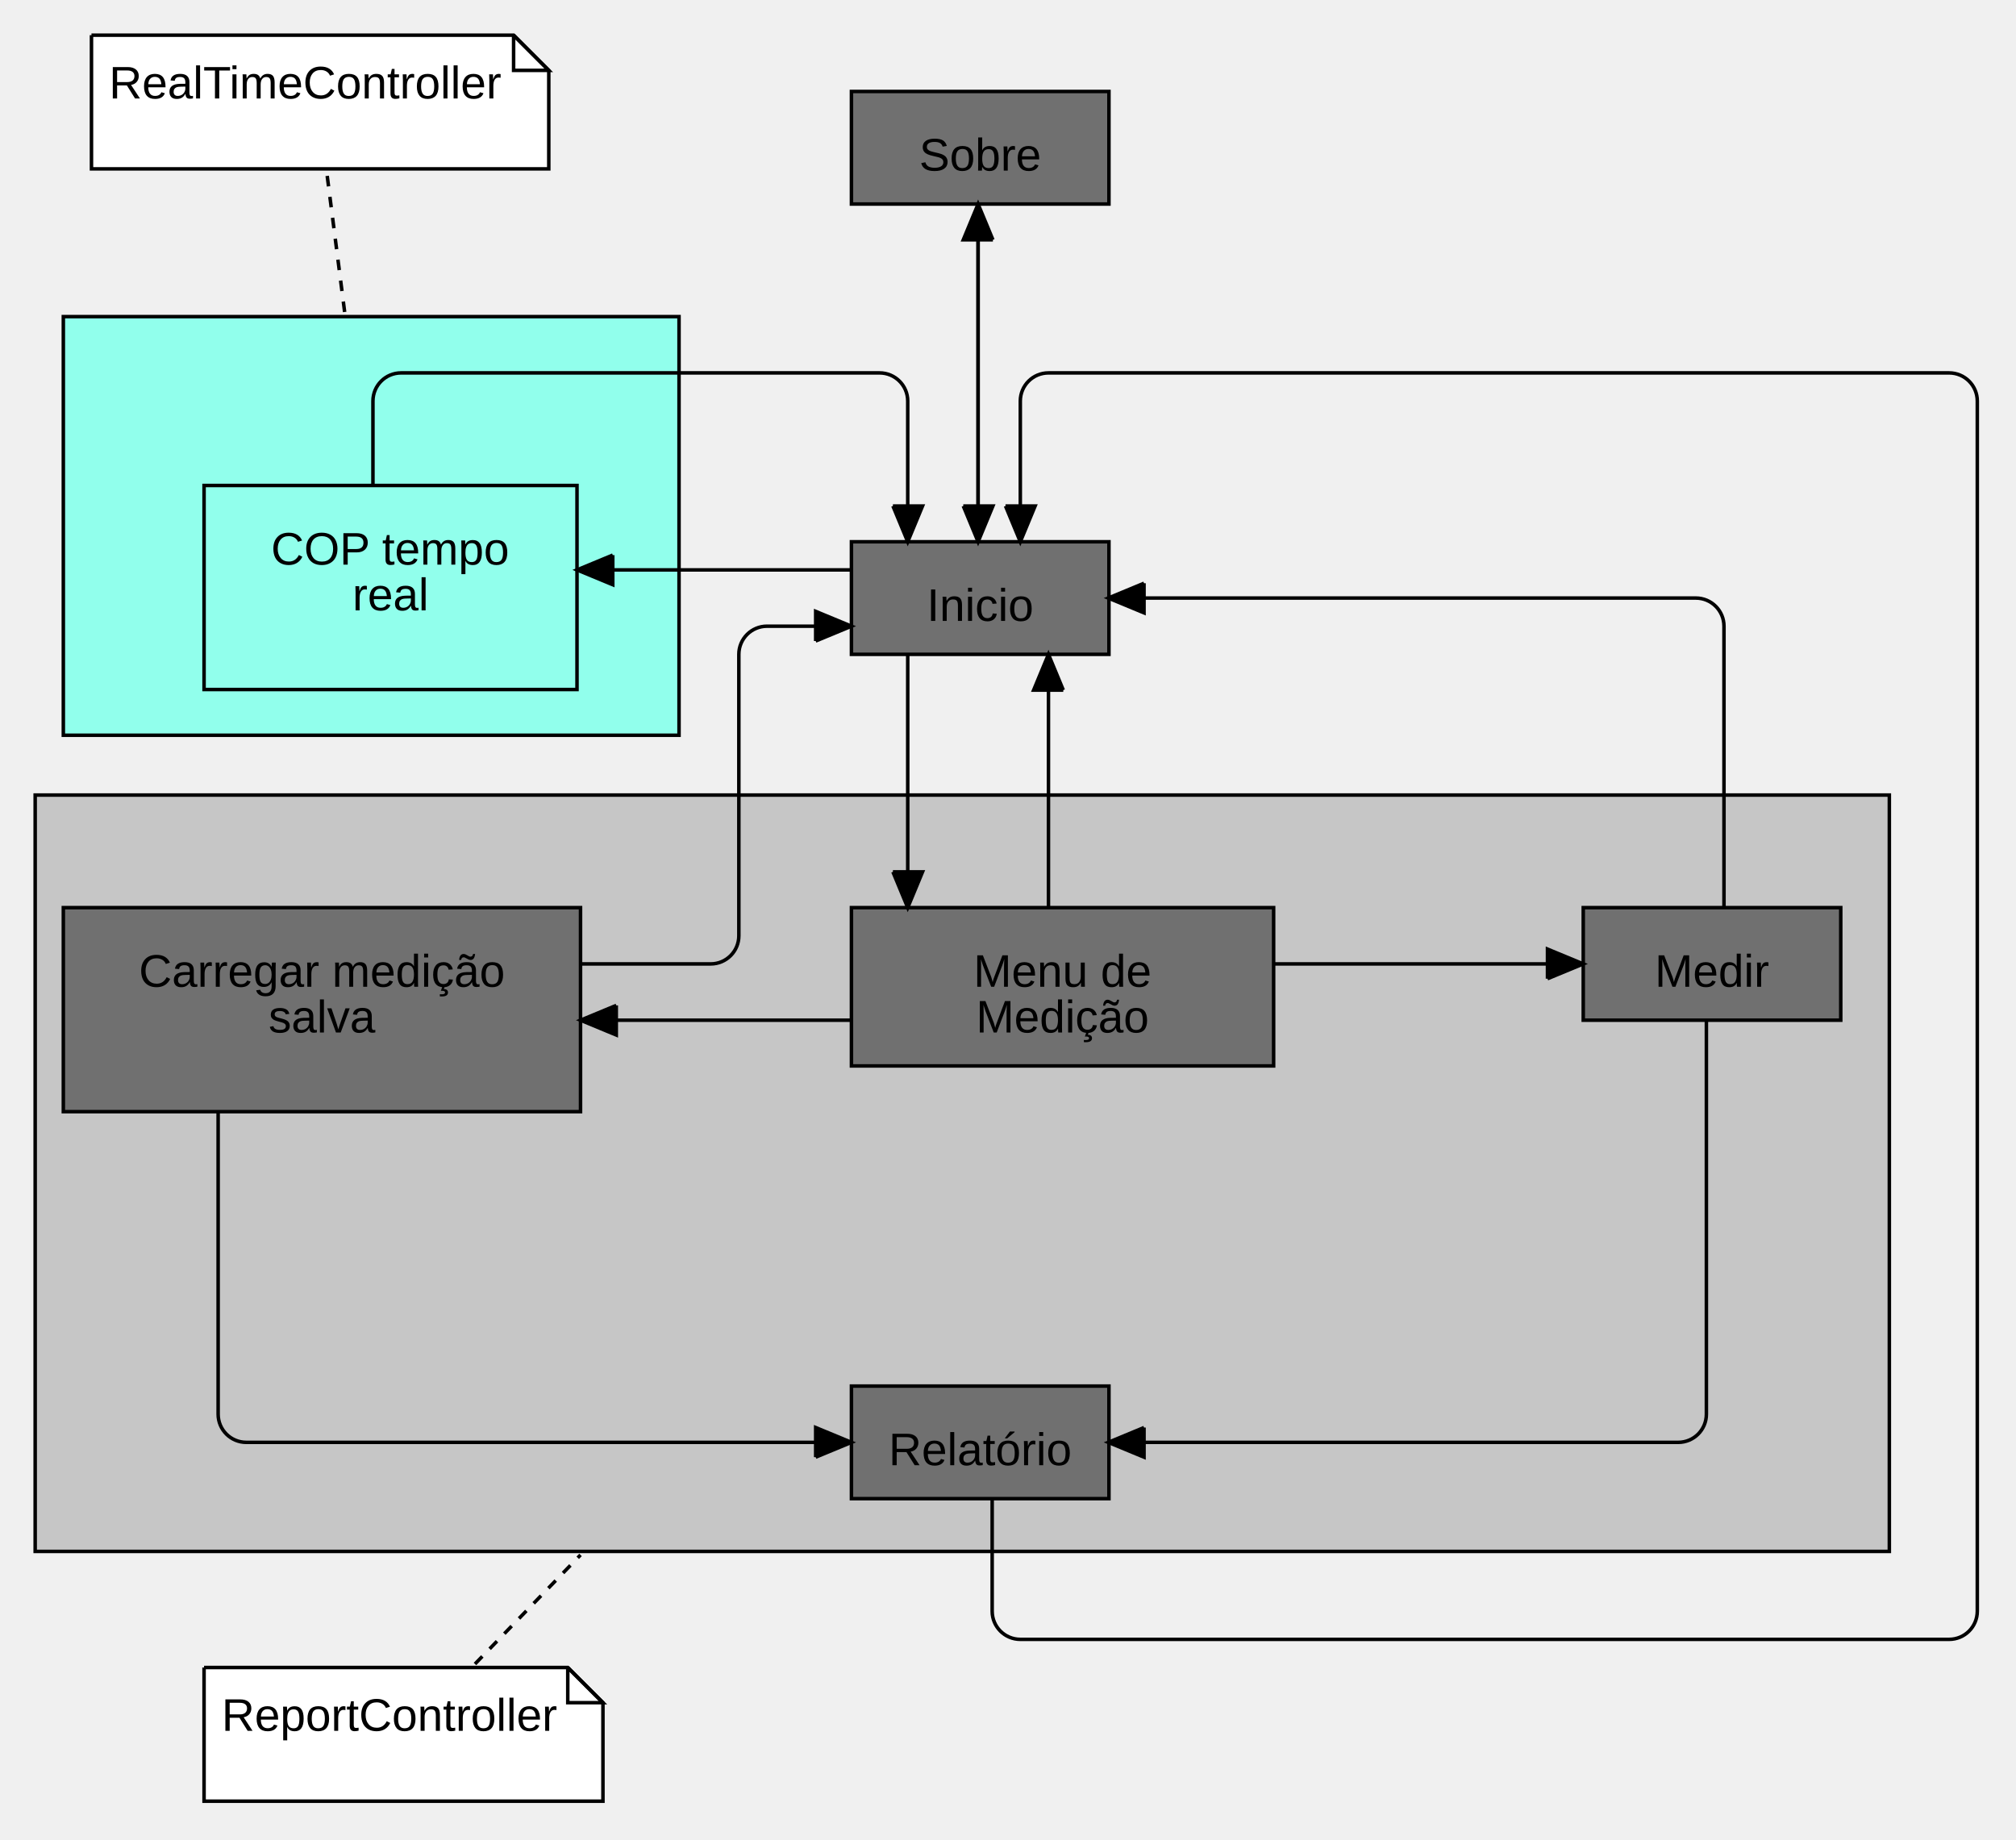
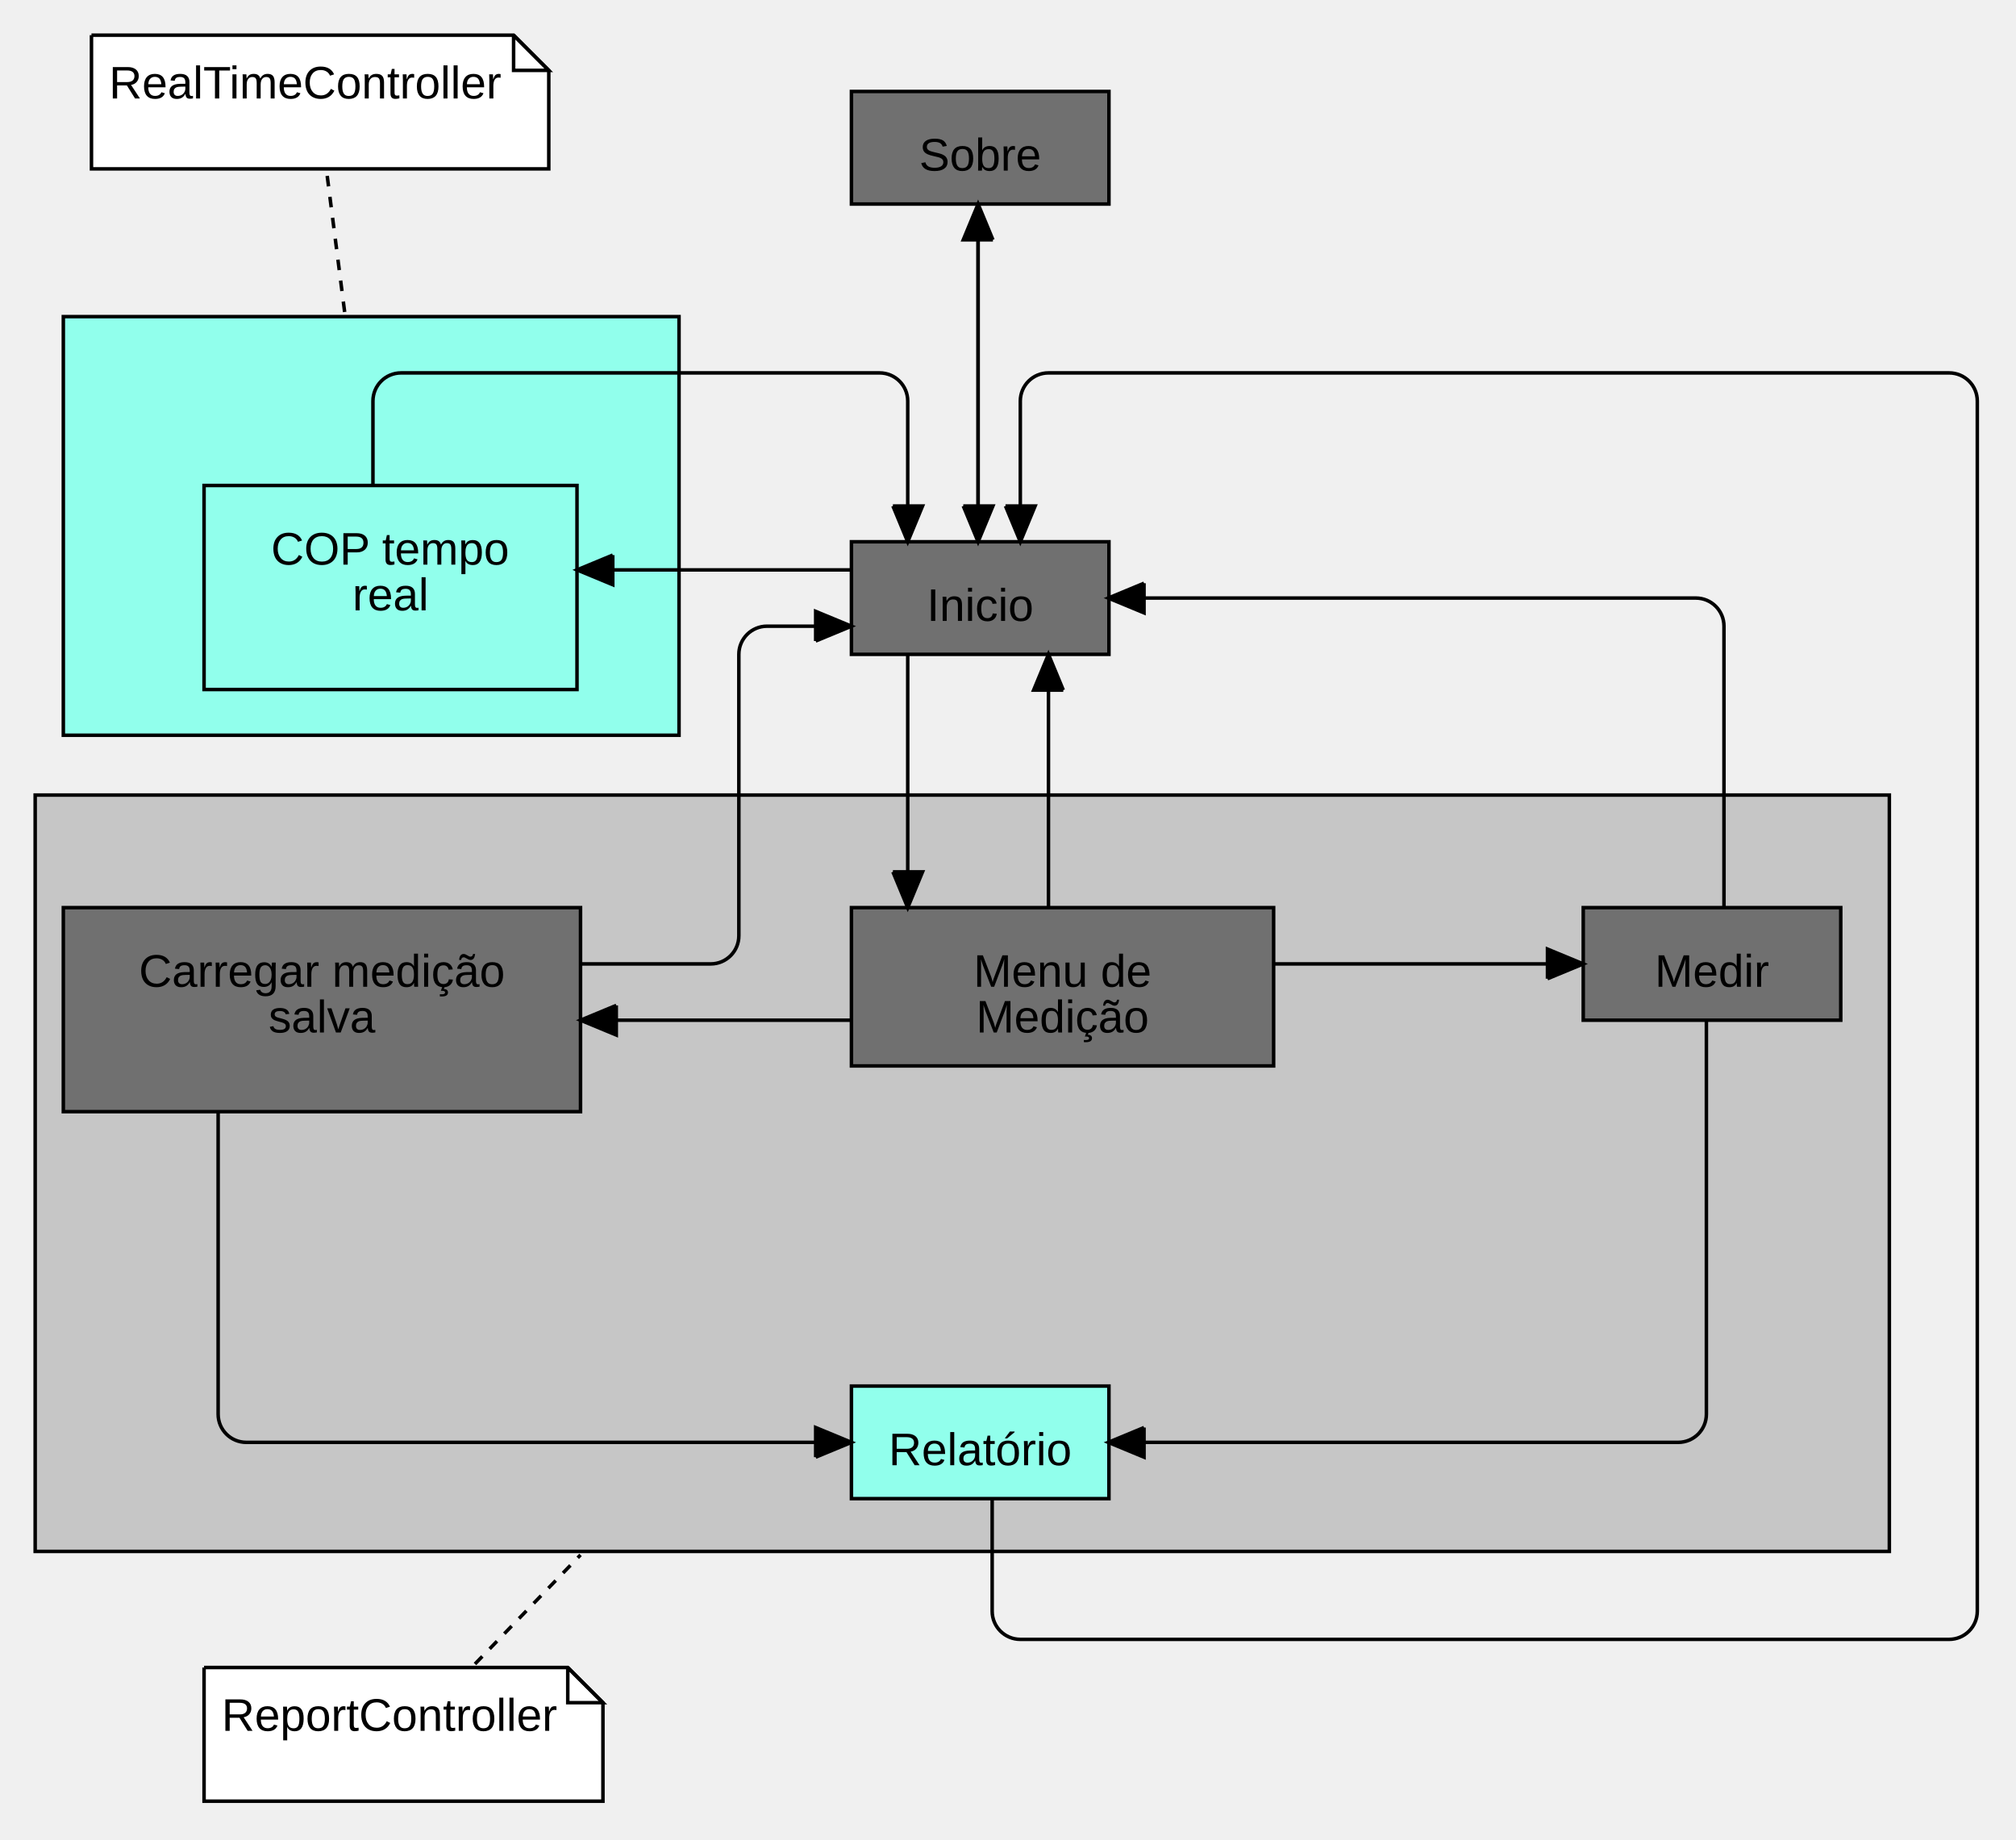
<svg xmlns="http://www.w3.org/2000/svg" version="1.1" width="573" height="523">
  <defs />
  <g>
    <g transform="translate(-94,-158) scale(1,1)">
      <rect fill="#91ffec" stroke="none" x="112" y="248" width="175" height="119" />
    </g>
    <g transform="translate(-94,-158) scale(1,1)">
      <path fill="none" stroke="#000000" d="M 112 248 L 287 248 L 287 367 L 112 367 L 112 248 Z Z" stroke-miterlimit="10" />
    </g>
    <g transform="translate(-94,-158) scale(1,1)">
      <rect fill="#c6c6c6" stroke="none" x="104" y="384" width="527" height="215" />
    </g>
    <g transform="translate(-94,-158) scale(1,1)">
      <path fill="none" stroke="#000000" d="M 104 384 L 631 384 L 631 599 L 104 599 L 104 384 Z Z" stroke-miterlimit="10" />
    </g>
    <g transform="translate(-94,-158) scale(1,1)">
      <rect fill="#707070" stroke="none" x="336" y="312" width="73.19" height="32" />
    </g>
    <g transform="translate(-94,-158) scale(1,1)">
      <path fill="none" stroke="#000000" d="M 336 312 L 409.19 312 L 409.19 344 L 336 344 L 336 312 Z Z" stroke-miterlimit="10" />
    </g>
    <g transform="translate(-94,-158) scale(1,1)">
      <g>
        <path fill="none" stroke="none" />
        <text fill="#000000" stroke="none" font-family="Arial" font-size="13px" font-style="normal" font-weight="normal" text-decoration="none" x="357.421" y="334.5">Inicio</text>
      </g>
    </g>
    <g transform="translate(-94,-158) scale(1,1)">
      <rect fill="#91ffec" stroke="none" x="152" y="296" width="106" height="58" />
    </g>
    <g transform="translate(-94,-158) scale(1,1)">
      <path fill="none" stroke="#000000" d="M 152 296 L 258 296 L 258 354 L 152 354 L 152 296 Z Z" stroke-miterlimit="10" />
    </g>
    <g transform="translate(-94,-158) scale(1,1)">
      <g>
        <path fill="none" stroke="none" />
        <text fill="#000000" stroke="none" font-family="Arial" font-size="13px" font-style="normal" font-weight="normal" text-decoration="none" x="171.043" y="318.5">COP tempo</text>
        <text fill="#000000" stroke="none" font-family="Arial" font-size="13px" font-style="normal" font-weight="normal" text-decoration="none" x="194.161" y="331.5">real</text>
      </g>
    </g>
    <g transform="translate(-94,-158) scale(1,1)">
      <rect fill="#707070" stroke="none" x="336" y="416" width="120" height="45" />
    </g>
    <g transform="translate(-94,-158) scale(1,1)">
      <path fill="none" stroke="#000000" d="M 336 416 L 456 416 L 456 461 L 336 461 L 336 416 Z Z" stroke-miterlimit="10" />
    </g>
    <g transform="translate(-94,-158) scale(1,1)">
      <g>
        <path fill="none" stroke="none" />
        <text fill="#000000" stroke="none" font-family="Arial" font-size="13px" font-style="normal" font-weight="normal" text-decoration="none" x="370.705" y="438.5">Menu de</text>
        <text fill="#000000" stroke="none" font-family="Arial" font-size="13px" font-style="normal" font-weight="normal" text-decoration="none" x="371.431" y="451.5">Medição</text>
      </g>
    </g>
    <g transform="translate(-94,-158) scale(1,1)">
      <rect fill="#707070" stroke="none" x="112" y="416" width="147" height="58" />
    </g>
    <g transform="translate(-94,-158) scale(1,1)">
      <path fill="none" stroke="#000000" d="M 112 416 L 259 416 L 259 474 L 112 474 L 112 416 Z Z" stroke-miterlimit="10" />
    </g>
    <g transform="translate(-94,-158) scale(1,1)">
      <g>
        <path fill="none" stroke="none" />
        <text fill="#000000" stroke="none" font-family="Arial" font-size="13px" font-style="normal" font-weight="normal" text-decoration="none" x="133.478" y="438.5">Carregar medição</text>
        <text fill="#000000" stroke="none" font-family="Arial" font-size="13px" font-style="normal" font-weight="normal" text-decoration="none" x="170.326" y="451.5">salva</text>
      </g>
    </g>
    <g transform="translate(-94,-158) scale(1,1)">
      <rect fill="#707070" stroke="none" x="544" y="416" width="73.19" height="32" />
    </g>
    <g transform="translate(-94,-158) scale(1,1)">
      <path fill="none" stroke="#000000" d="M 544 416 L 617.19 416 L 617.19 448 L 544 448 L 544 416 Z Z" stroke-miterlimit="10" />
    </g>
    <g transform="translate(-94,-158) scale(1,1)">
      <g>
        <path fill="none" stroke="none" />
        <text fill="#000000" stroke="none" font-family="Arial" font-size="13px" font-style="normal" font-weight="normal" text-decoration="none" x="564.342" y="438.5">Medir</text>
      </g>
    </g>
    <g transform="translate(-94,-158) scale(1,1)">
-       <rect fill="#707070" stroke="none" x="336" y="552" width="73.19" height="32" />
+       <rect fill="#91ffec" stroke="none" x="336" y="552" width="73.19" height="32" />
    </g>
    <g transform="translate(-94,-158) scale(1,1)">
      <path fill="none" stroke="#000000" d="M 336 552 L 409.19 552 L 409.19 584 L 336 584 L 336 552 Z Z" stroke-miterlimit="10" />
    </g>
    <g transform="translate(-94,-158) scale(1,1)">
      <g>
        <path fill="none" stroke="none" />
        <text fill="#000000" stroke="none" font-family="Arial" font-size="13px" font-style="normal" font-weight="normal" text-decoration="none" x="346.582" y="574.5">Relatório</text>
      </g>
    </g>
    <g transform="translate(-94,-158) scale(1,1)">
      <path fill="none" stroke="#000000" d="M 336 320 L 258 320" stroke-miterlimit="10" />
    </g>
    <g transform="translate(-94,-158) scale(1,1)">
      <path fill="#000000" stroke="none" d="M 268.163 315.79 L 258 320 L 268.163 324.21" />
    </g>
    <g transform="translate(-94,-158) scale(1,1)">
      <path fill="none" stroke="#000000" d="M 268.163 315.79 L 258 320 L 268.163 324.21 L 268.163 315.79" stroke-miterlimit="10" />
    </g>
    <g transform="translate(-94,-158) scale(1,1)">
      <path fill="none" stroke="#000000" d="M 352 344 L 352 416" stroke-miterlimit="10" />
    </g>
    <g transform="translate(-94,-158) scale(1,1)">
      <path fill="#000000" stroke="none" d="M 347.79 405.837 L 352 416 L 356.21 405.837" />
    </g>
    <g transform="translate(-94,-158) scale(1,1)">
      <path fill="none" stroke="#000000" d="M 347.79 405.837 L 352 416 L 356.21 405.837 L 347.79 405.837" stroke-miterlimit="10" />
    </g>
    <g transform="translate(-94,-158) scale(1,1)">
      <path fill="none" stroke="#000000" d="M 336 448 L 259 448" stroke-miterlimit="10" />
    </g>
    <g transform="translate(-94,-158) scale(1,1)">
      <path fill="#000000" stroke="none" d="M 269.163 443.79 L 259 448 L 269.163 452.21" />
    </g>
    <g transform="translate(-94,-158) scale(1,1)">
      <path fill="none" stroke="#000000" d="M 269.163 443.79 L 259 448 L 269.163 452.21 L 269.163 443.79" stroke-miterlimit="10" />
    </g>
    <g transform="translate(-94,-158) scale(1,1)">
      <path fill="none" stroke="#000000" d="M 456 432 L 544 432" stroke-miterlimit="10" />
    </g>
    <g transform="translate(-94,-158) scale(1,1)">
      <path fill="#000000" stroke="none" d="M 533.837 436.21 L 544 432 L 533.837 427.79" />
    </g>
    <g transform="translate(-94,-158) scale(1,1)">
      <path fill="none" stroke="#000000" d="M 533.837 436.21 L 544 432 L 533.837 427.79 L 533.837 436.21" stroke-miterlimit="10" />
    </g>
    <g transform="translate(-94,-158) scale(1,1)">
      <path fill="none" stroke="#000000" d="M 579 448 L 579 560 M 579 560 A 8 8 0 0 1 571 568 L 409 568" stroke-miterlimit="10" />
    </g>
    <g transform="translate(-94,-158) scale(1,1)">
      <path fill="#000000" stroke="none" d="M 419.163 563.79 L 409 568 L 419.163 572.21" />
    </g>
    <g transform="translate(-94,-158) scale(1,1)">
      <path fill="none" stroke="#000000" d="M 419.163 563.79 L 409 568 L 419.163 572.21 L 419.163 563.79" stroke-miterlimit="10" />
    </g>
    <g transform="translate(-94,-158) scale(1,1)">
      <path fill="none" stroke="#000000" d="M 156 474 L 156 560 M 156 560 A 8 8 0 0 0 164 568 L 336 568" stroke-miterlimit="10" />
    </g>
    <g transform="translate(-94,-158) scale(1,1)">
      <path fill="#000000" stroke="none" d="M 325.837 572.21 L 336 568 L 325.837 563.79" />
    </g>
    <g transform="translate(-94,-158) scale(1,1)">
      <path fill="none" stroke="#000000" d="M 325.837 572.21 L 336 568 L 325.837 563.79 L 325.837 572.21" stroke-miterlimit="10" />
    </g>
    <g transform="translate(-94,-158) scale(1,1)">
      <path fill="none" stroke="#000000" d="M 200 296 L 200 272 M 200 272 A 8 8 0 0 1 208 264 L 344 264 M 344 264 A 8 8 0 0 1 352 272 L 352 312" stroke-miterlimit="10" />
    </g>
    <g transform="translate(-94,-158) scale(1,1)">
      <path fill="#000000" stroke="none" d="M 347.79 301.837 L 352 312 L 356.21 301.837" />
    </g>
    <g transform="translate(-94,-158) scale(1,1)">
      <path fill="none" stroke="#000000" d="M 347.79 301.837 L 352 312 L 356.21 301.837 L 347.79 301.837" stroke-miterlimit="10" />
    </g>
    <g transform="translate(-94,-158) scale(1,1)">
      <path fill="none" stroke="#000000" d="M 392 416 L 392 344" stroke-miterlimit="10" />
    </g>
    <g transform="translate(-94,-158) scale(1,1)">
      <path fill="#000000" stroke="none" d="M 396.21 354.163 L 392 344 L 387.79 354.163" />
    </g>
    <g transform="translate(-94,-158) scale(1,1)">
      <path fill="none" stroke="#000000" d="M 396.21 354.163 L 392 344 L 387.79 354.163 L 396.21 354.163" stroke-miterlimit="10" />
    </g>
    <g transform="translate(-94,-158) scale(1,1)">
      <path fill="none" stroke="#000000" d="M 259 432 L 296 432 M 296 432 A 8 8 0 0 0 304 424 L 304 344 M 304 344 A 8 8 0 0 1 312 336 L 336 336" stroke-miterlimit="10" />
    </g>
    <g transform="translate(-94,-158) scale(1,1)">
      <path fill="#000000" stroke="none" d="M 325.837 340.21 L 336 336 L 325.837 331.79" />
    </g>
    <g transform="translate(-94,-158) scale(1,1)">
      <path fill="none" stroke="#000000" d="M 325.837 340.21 L 336 336 L 325.837 331.79 L 325.837 340.21" stroke-miterlimit="10" />
    </g>
    <g transform="translate(-94,-158) scale(1,1)">
      <path fill="none" stroke="#000000" d="M 376 584 L 376 616 M 376 616 A 8 8 0 0 0 384 624 L 648 624 M 648 624 A 8 8 0 0 0 656 616 L 656 272 M 656 272 A 8 8 0 0 0 648 264 L 392 264 M 392 264 A 8 8 0 0 0 384 272 L 384 312" stroke-miterlimit="10" />
    </g>
    <g transform="translate(-94,-158) scale(1,1)">
      <path fill="#000000" stroke="none" d="M 379.79 301.837 L 384 312 L 388.21 301.837" />
    </g>
    <g transform="translate(-94,-158) scale(1,1)">
      <path fill="none" stroke="#000000" d="M 379.79 301.837 L 384 312 L 388.21 301.837 L 379.79 301.837" stroke-miterlimit="10" />
    </g>
    <g transform="translate(-94,-158) scale(1,1)">
      <path fill="none" stroke="#000000" d="M 584 416 L 584 336 M 584 336 A 8 8 0 0 0 576 328 L 409 328" stroke-miterlimit="10" />
    </g>
    <g transform="translate(-94,-158) scale(1,1)">
      <path fill="#000000" stroke="none" d="M 419.163 323.79 L 409 328 L 419.163 332.21" />
    </g>
    <g transform="translate(-94,-158) scale(1,1)">
      <path fill="none" stroke="#000000" d="M 419.163 323.79 L 409 328 L 419.163 332.21 L 419.163 323.79" stroke-miterlimit="10" />
    </g>
    <g transform="translate(-94,-158) scale(1,1)">
      <rect fill="#707070" stroke="none" x="336" y="184" width="73.19" height="32" />
    </g>
    <g transform="translate(-94,-158) scale(1,1)">
      <path fill="none" stroke="#000000" d="M 336 184 L 409.19 184 L 409.19 216 L 336 216 L 336 184 Z Z" stroke-miterlimit="10" />
    </g>
    <g transform="translate(-94,-158) scale(1,1)">
      <g>
        <path fill="none" stroke="none" />
        <text fill="#000000" stroke="none" font-family="Arial" font-size="13px" font-style="normal" font-weight="normal" text-decoration="none" x="355.25" y="206.5">Sobre</text>
      </g>
    </g>
    <g transform="translate(-94,-158) scale(1,1)">
      <path fill="none" stroke="#000000" d="M 372 312 L 372 216" stroke-miterlimit="10" />
    </g>
    <g transform="translate(-94,-158) scale(1,1)">
      <path fill="#000000" stroke="none" d="M 376.21 226.163 L 372 216 L 367.79 226.163" />
    </g>
    <g transform="translate(-94,-158) scale(1,1)">
      <path fill="none" stroke="#000000" d="M 376.21 226.163 L 372 216 L 367.79 226.163 L 376.21 226.163" stroke-miterlimit="10" />
    </g>
    <g transform="translate(-94,-158) scale(1,1)">
      <path fill="none" stroke="#000000" d="M 372 216 L 372 312" stroke-miterlimit="10" />
    </g>
    <g transform="translate(-94,-158) scale(1,1)">
      <path fill="#000000" stroke="none" d="M 367.79 301.837 L 372 312 L 376.21 301.837" />
    </g>
    <g transform="translate(-94,-158) scale(1,1)">
      <path fill="none" stroke="#000000" d="M 367.79 301.837 L 372 312 L 376.21 301.837 L 367.79 301.837" stroke-miterlimit="10" />
    </g>
    <g transform="translate(-94,-158) scale(1,1)">
      <path fill="#ffffff" stroke="none" d="M 120 168 L 239.979 168 L 249.979 178 L 249.979 206 L 120 206 L 120 168" />
    </g>
    <g transform="translate(-94,-158) scale(1,1)">
      <path fill="none" stroke="#000000" d="M 120 168 L 239.979 168 L 249.979 178 L 249.979 206 L 120 206 L 120 168 L 120 168" stroke-miterlimit="10" />
    </g>
    <g transform="translate(-94,-158) scale(1,1)">
      <path fill="none" stroke="#000000" d="M 239.979 168 L 239.979 178 L 249.979 178 L 239.979 168" stroke-miterlimit="10" />
    </g>
    <g transform="translate(-94,-158) scale(1,1)">
      <g>
        <path fill="none" stroke="none" />
        <text fill="#000000" stroke="none" font-family="Arial" font-size="13px" font-style="normal" font-weight="normal" text-decoration="none" x="125" y="186">RealTimeController</text>
      </g>
    </g>
    <g transform="translate(-94,-158) scale(1,1)">
      <path fill="#ffffff" stroke="none" d="M 152 632 L 255.374 632 L 265.374 642 L 265.374 670 L 152 670 L 152 632" />
    </g>
    <g transform="translate(-94,-158) scale(1,1)">
      <path fill="none" stroke="#000000" d="M 152 632 L 255.374 632 L 265.374 642 L 265.374 670 L 152 670 L 152 632 L 152 632" stroke-miterlimit="10" />
    </g>
    <g transform="translate(-94,-158) scale(1,1)">
      <path fill="none" stroke="#000000" d="M 255.374 632 L 255.374 642 L 265.374 642 L 255.374 632" stroke-miterlimit="10" />
    </g>
    <g transform="translate(-94,-158) scale(1,1)">
      <g>
        <path fill="none" stroke="none" />
        <text fill="#000000" stroke="none" font-family="Arial" font-size="13px" font-style="normal" font-weight="normal" text-decoration="none" x="157" y="650">ReportController</text>
      </g>
    </g>
    <g transform="translate(-94,-158) scale(1,1)">
      <path fill="none" stroke="#000000" d="M 187 208 L 192 247" stroke-miterlimit="10" stroke-dasharray="3" />
    </g>
    <g transform="translate(-94,-158) scale(1,1)">
      <path fill="none" stroke="#000000" d="M 229 631 L 259 600" stroke-miterlimit="10" stroke-dasharray="3" />
    </g>
  </g>
</svg>
